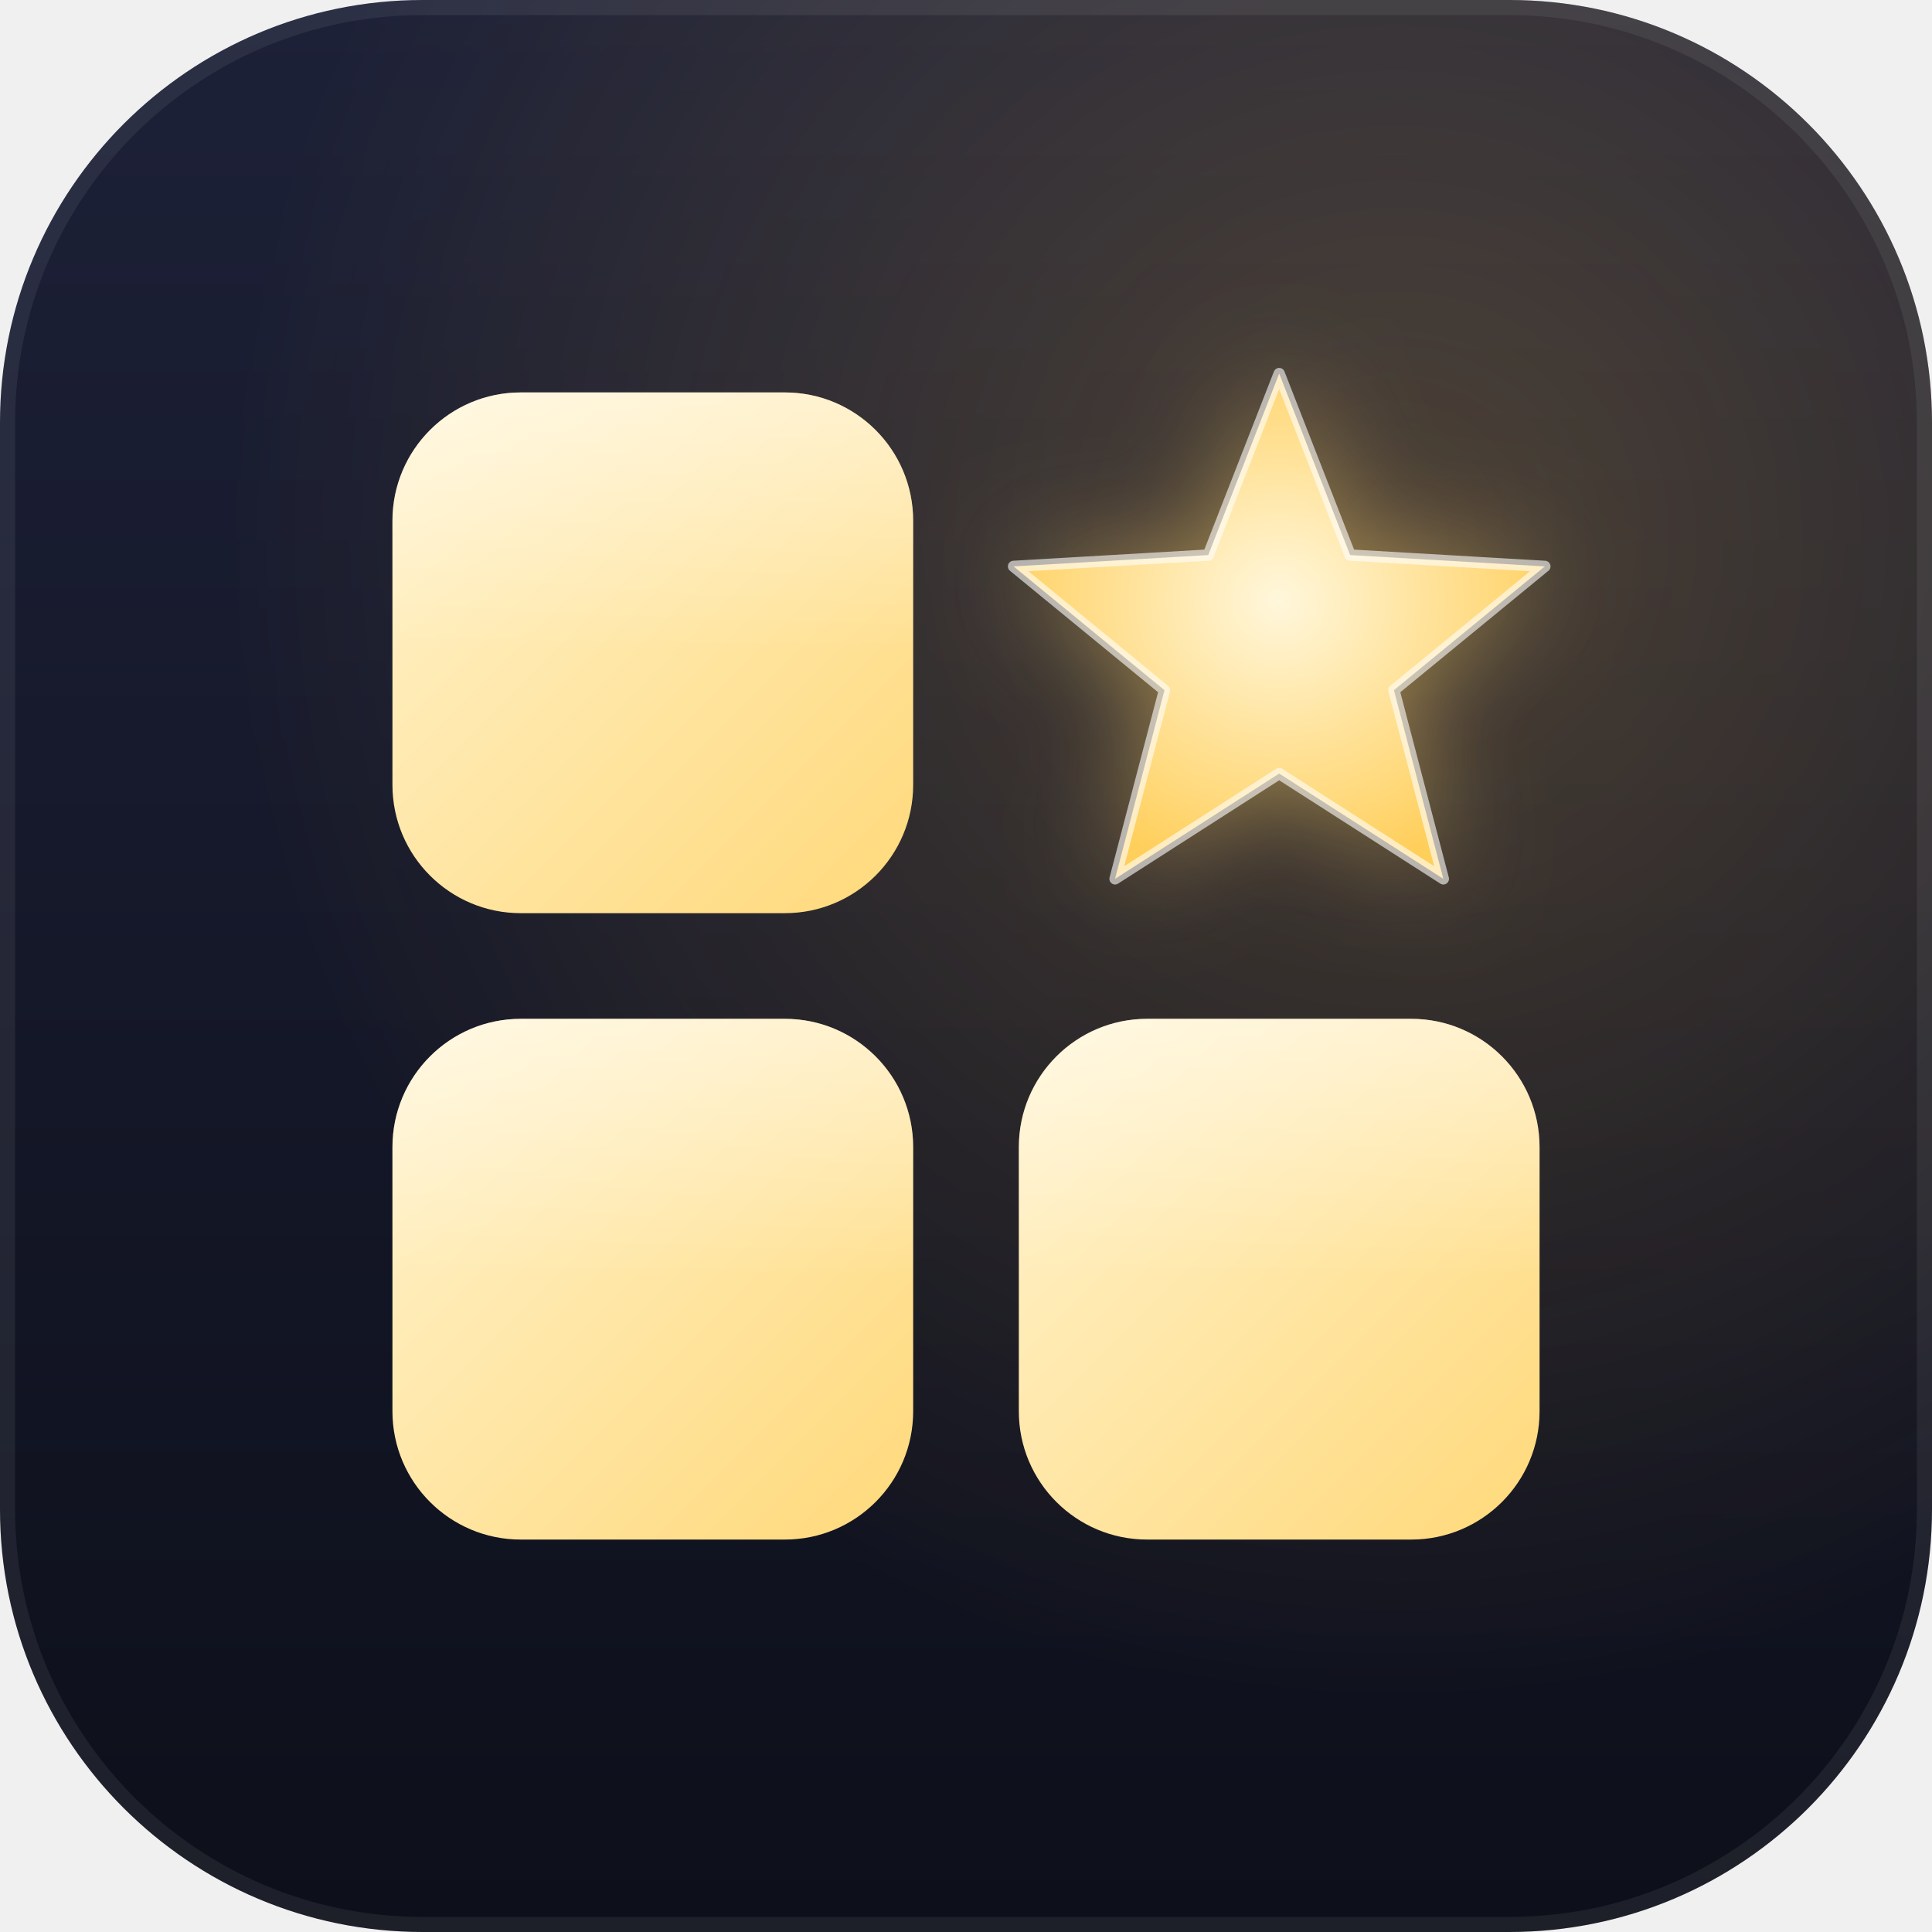
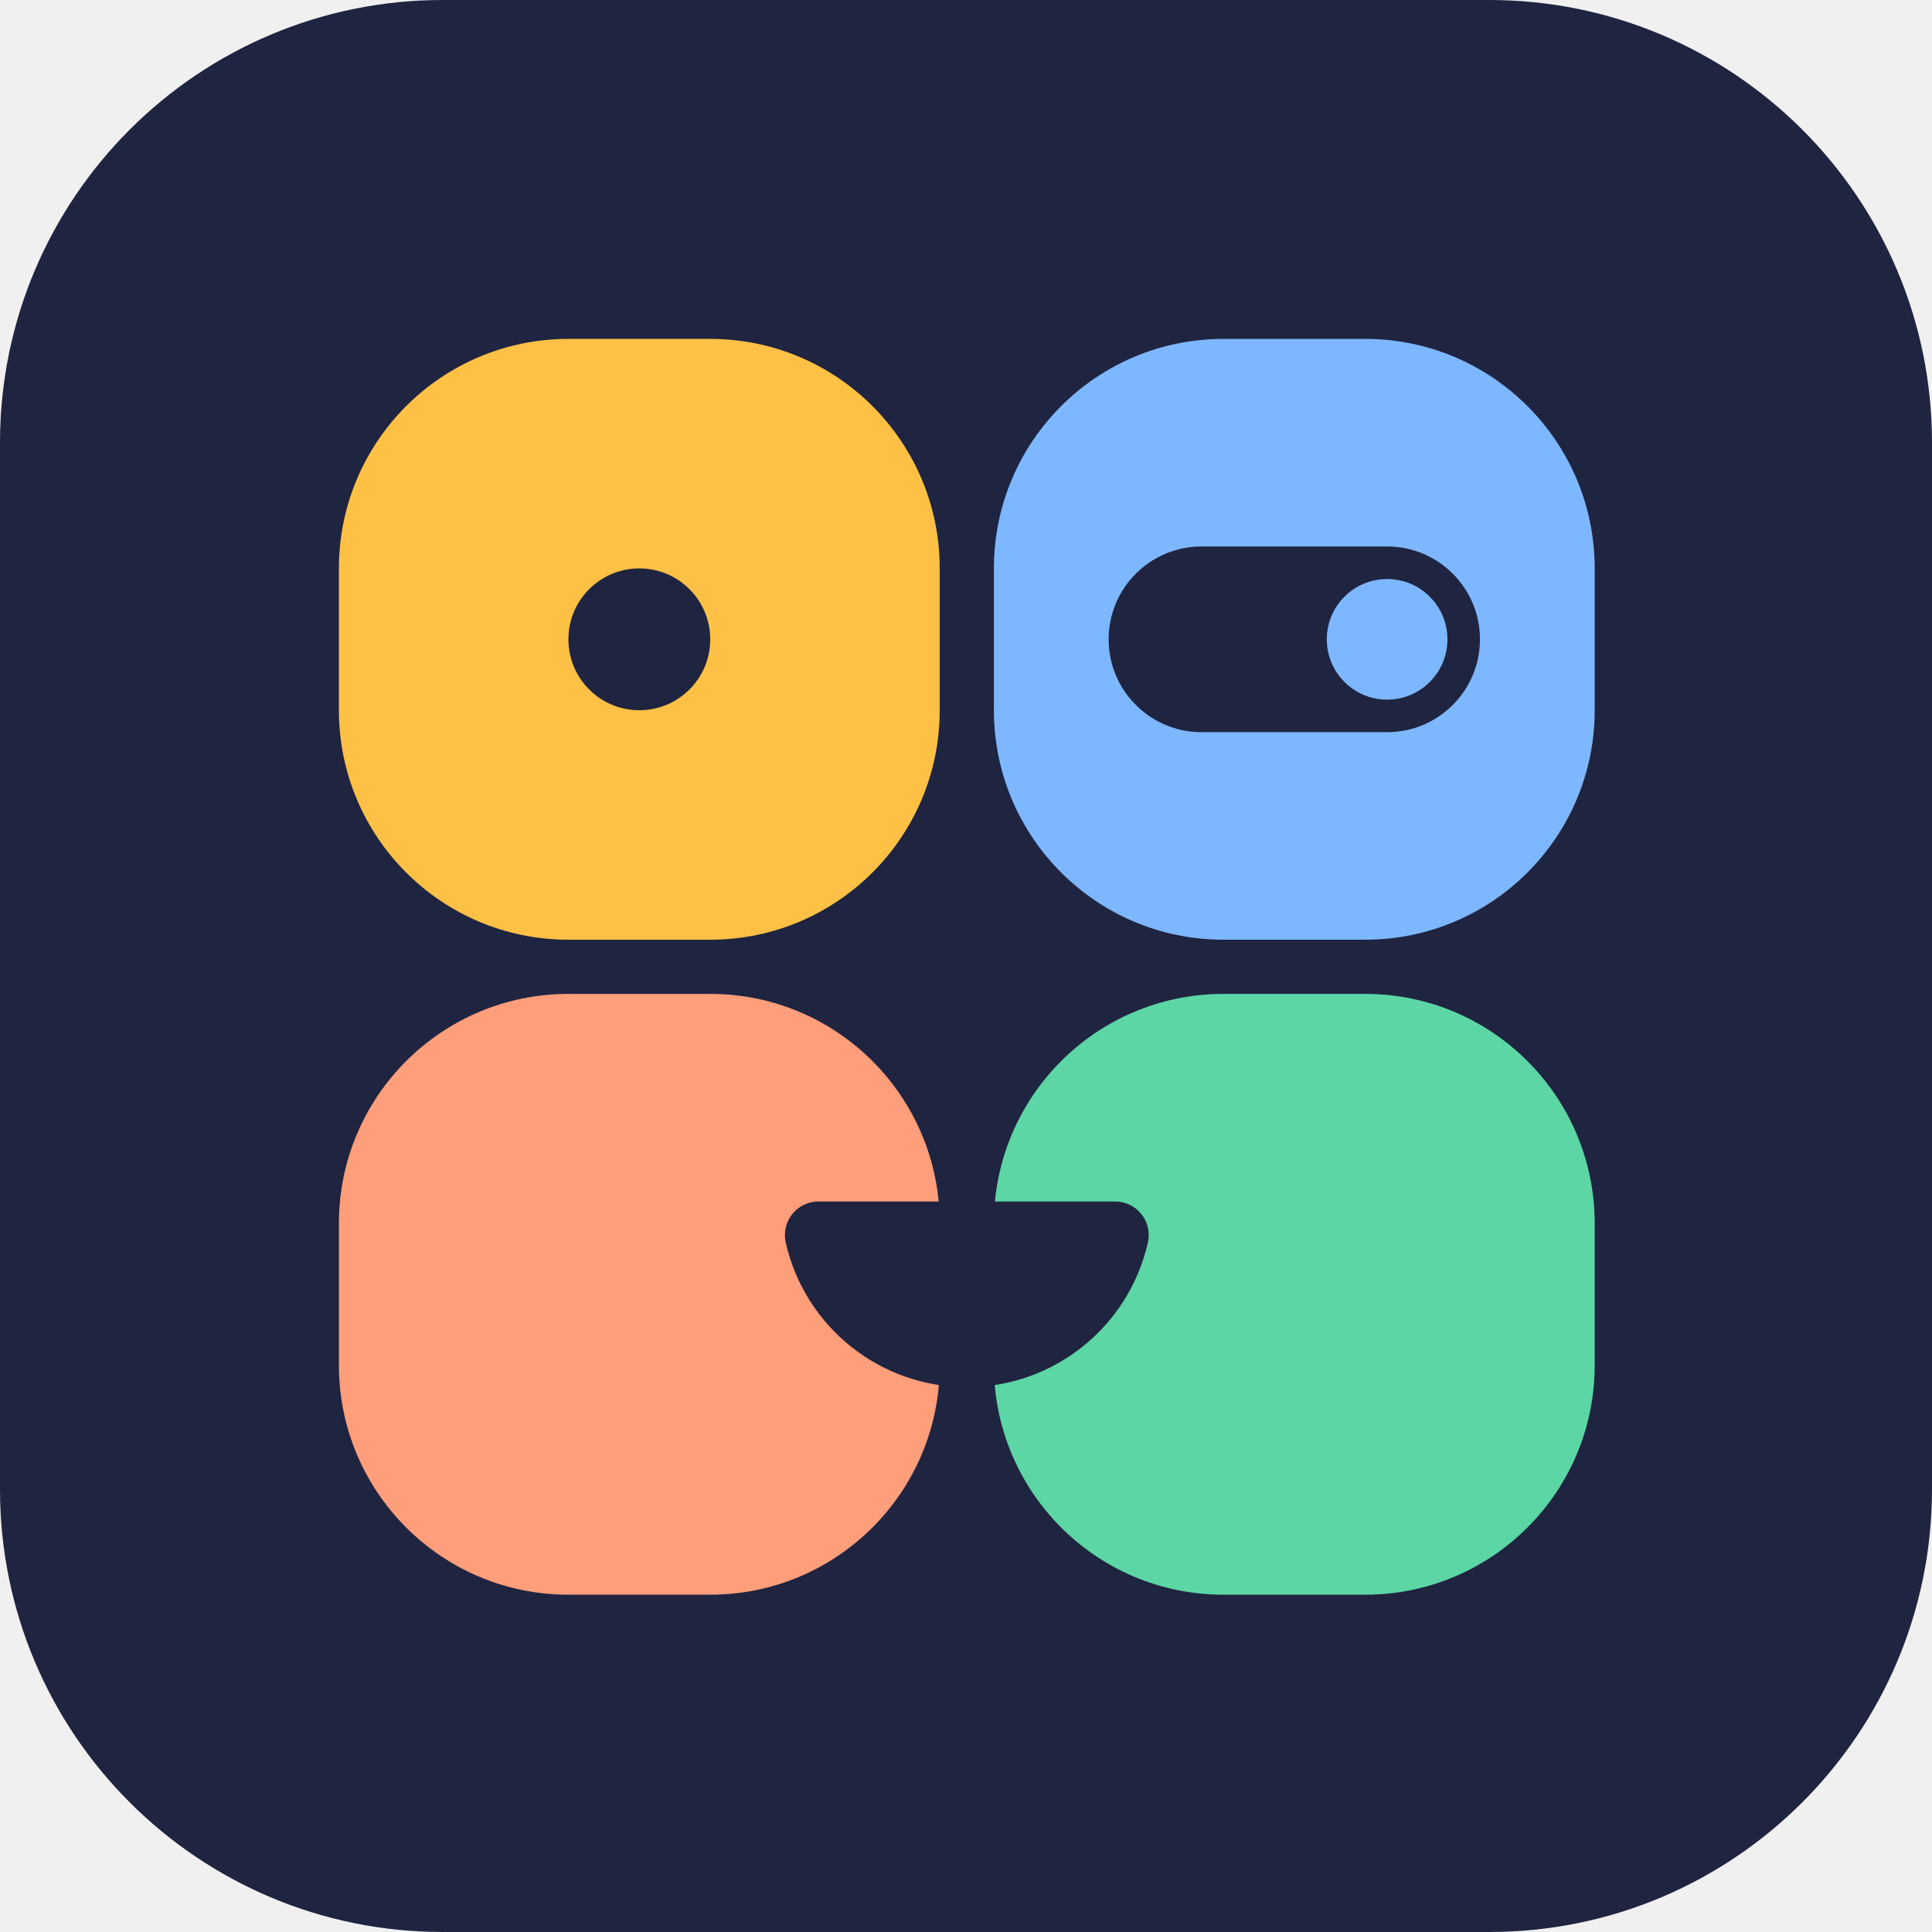
- <svg xmlns="http://www.w3.org/2000/svg" viewBox="0 0 512 512" width="512" height="512">
-   <defs>
-     <linearGradient id="bg" x1="0" y1="0" x2="0" y2="1">
-       <stop offset="0" stop-color="#1d2138" />
-       <stop offset="1" stop-color="#0d0f1a" />
-     </linearGradient>
-     <radialGradient id="glow" cx=".72" cy=".28" r=".6">
-       <stop offset="0" stop-color="#ffc145" stop-opacity=".22" />
-       <stop offset="1" stop-color="#ffc145" stop-opacity="0" />
-     </radialGradient>
-     <linearGradient id="tile" x1="0" y1="0" x2="1" y2="1">
-       <stop offset="0" stop-color="#fff3cf" />
-       <stop offset="1" stop-color="#ffd97a" />
-     </linearGradient>
-     <linearGradient id="hi" x1="0" y1="0" x2="0" y2="1">
-       <stop offset="0" stop-color="#fff" stop-opacity=".45" />
-       <stop offset=".5" stop-color="#fff" stop-opacity="0" />
-     </linearGradient>
-   </defs>
-   <rect width="512" height="512" rx="112" fill="url(#bg)" />
-   <rect width="512" height="512" rx="112" fill="url(#glow)" />
-   <rect x="2" y="2" width="508" height="508" rx="110" fill="none" stroke="#fff" stroke-opacity=".07" stroke-width="4" />
-   <g>
-     <rect x="104" y="104" width="138" height="138" rx="34" fill="url(#tile)" />
-     <rect x="104" y="270" width="138" height="138" rx="34" fill="url(#tile)" />
-     <rect x="270" y="270" width="138" height="138" rx="34" fill="url(#tile)" />
-     <rect x="104" y="104" width="138" height="138" rx="34" fill="url(#hi)" />
-     <rect x="104" y="270" width="138" height="138" rx="34" fill="url(#hi)" />
-     <rect x="270" y="270" width="138" height="138" rx="34" fill="url(#hi)" />
+ <svg xmlns="http://www.w3.org/2000/svg" viewBox="0 0 48 48">
+   <rect width="48" height="48" rx="11" fill="#1f2440" />
+   <g transform="translate(5.3 5.3) scale(.78)">
+     <rect x="4.000" y="4.000" width="19.137" height="19.137" rx="7.310" fill="#ffc145" />
+     <rect x="24.863" y="4.000" width="19.137" height="19.137" rx="7.310" fill="#7db7ff" />
+     <rect x="4.000" y="24.863" width="19.137" height="19.137" rx="7.310" fill="#ff9e7a" />
+     <rect x="24.863" y="24.863" width="19.137" height="19.137" rx="7.310" fill="#5cd6a4" />
+     <circle cx="13.569" cy="13.569" r="2.259" fill="#1f2440" />
+     <rect x="28.518" y="10.612" width="11.827" height="5.914" rx="2.957" fill="#1f2440" />
+     <circle cx="37.388" cy="13.569" r="1.921" fill="#7db7ff" />
+     <path d="M19.276 31.475H28.724A1.070 1.070 0 0 1 29.768 32.781A5.914 5.914 0 0 1 18.232 32.781A1.070 1.070 0 0 1 19.276 31.475Z" fill="#1f2440" />
  </g>
-   <defs>
-     <radialGradient id="sg" cx=".5" cy=".45" r=".55">
-       <stop offset="0" stop-color="#fff7dc" />
-       <stop offset="1" stop-color="#ffcf5c" />
-     </radialGradient>
-     <filter id="sb" x="-50%" y="-50%" width="200%" height="200%">
-       <feGaussianBlur stdDeviation="14" />
-     </filter>
-   </defs>
-   <polygon points="339.0,99.0 357.8,147.1 409.4,150.1 369.4,182.9 382.5,232.9 339.0,205.0 295.5,232.9 308.6,182.9 268.6,150.1 320.2,147.1" fill="#ffd36a" opacity=".5" filter="url(#sb)" />
-   <polygon points="339.0,99.0 357.8,147.1 409.4,150.1 369.4,182.9 382.5,232.9 339.0,205.0 295.5,232.9 308.6,182.9 268.6,150.1 320.2,147.1" fill="url(#sg)" stroke="#ffffff" stroke-opacity=".6" stroke-width="3" stroke-linejoin="round" />
</svg>
